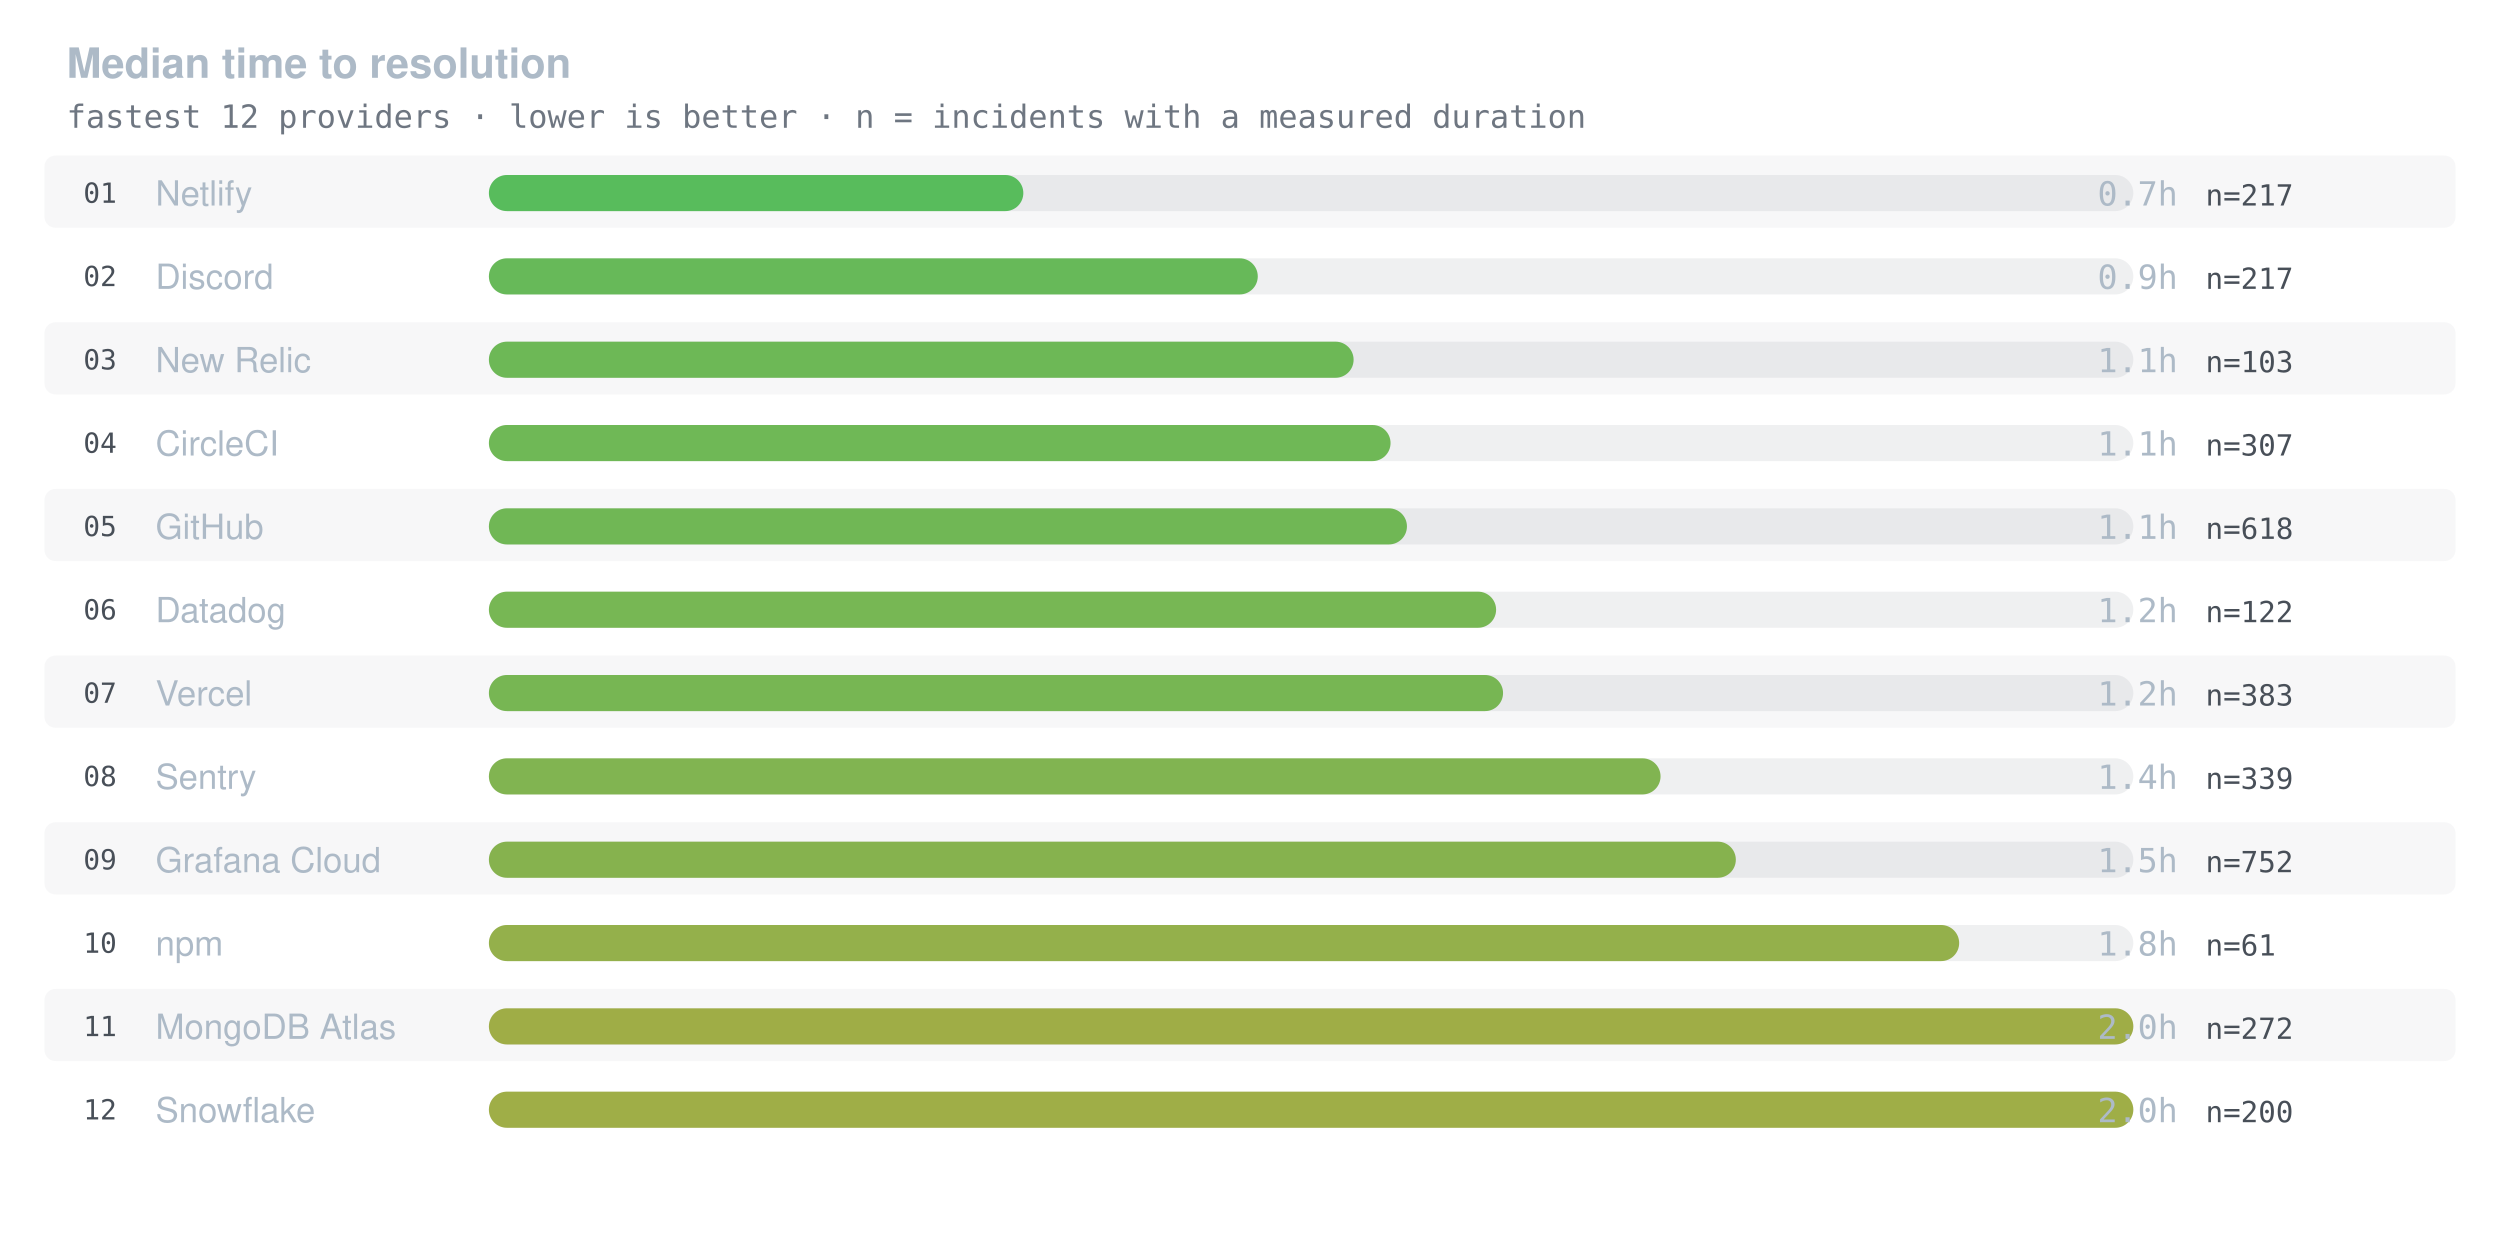
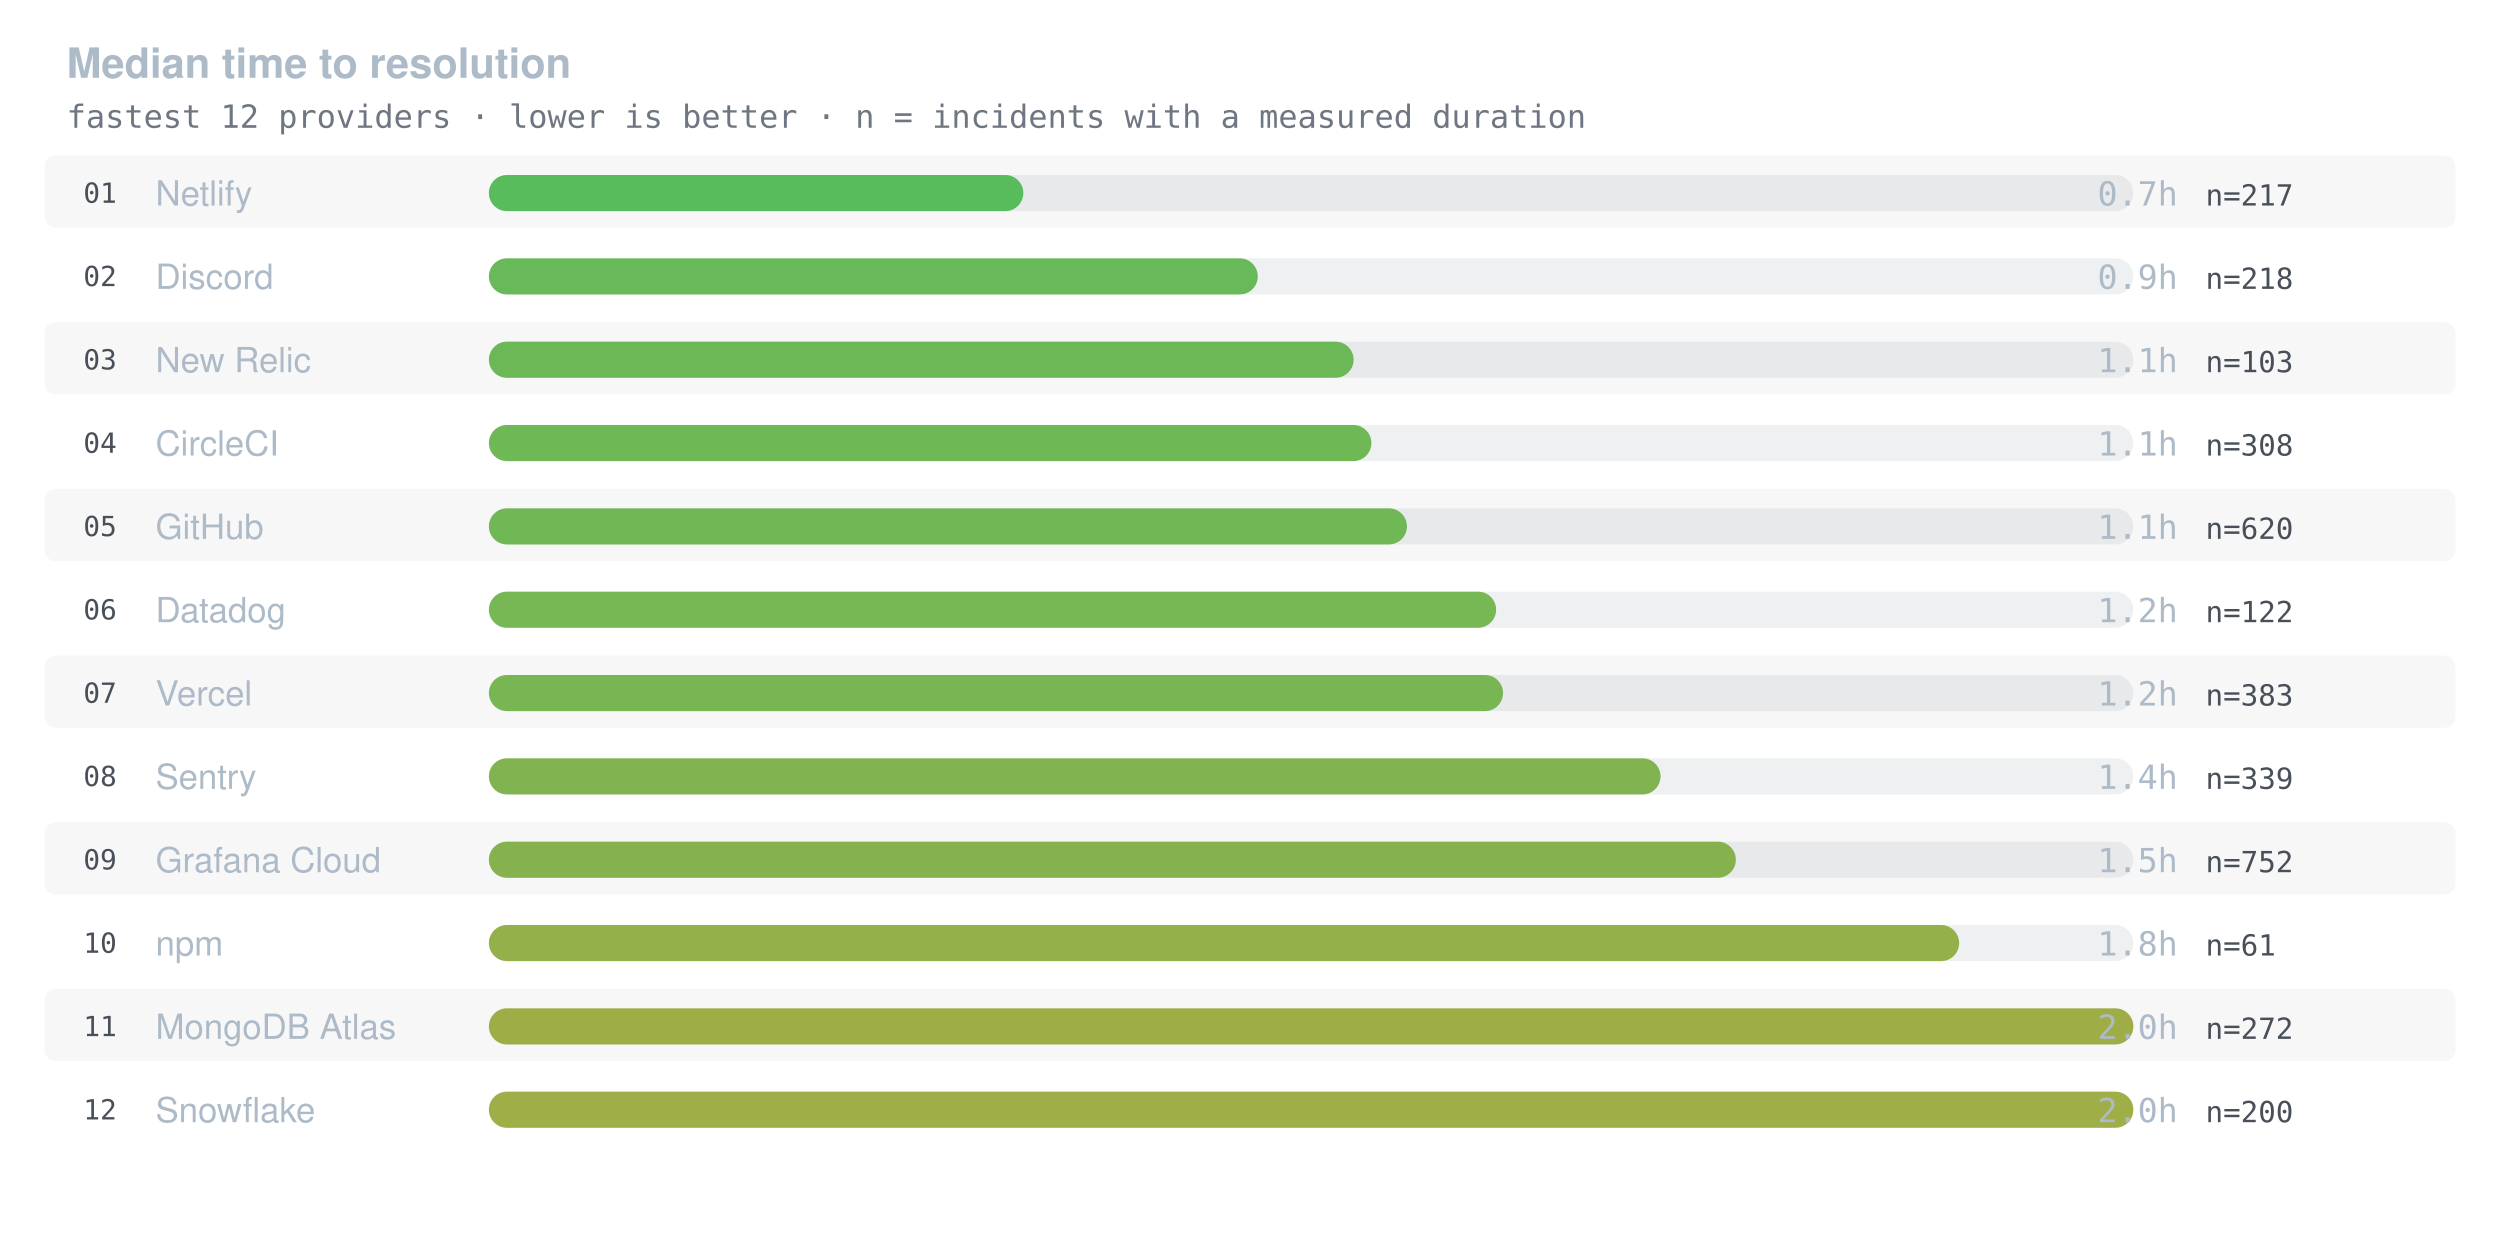
<svg xmlns="http://www.w3.org/2000/svg" viewBox="0 0 900 444" width="900" height="444" role="img">
  <text x="24" y="28" fill="#adbac7" font-size="15" font-family="-apple-system,BlinkMacSystemFont,Segoe UI,Helvetica,Arial,sans-serif" font-weight="600">Median time to resolution</text>
  <text x="24" y="46" fill="#6e7681" font-size="11.5" font-family="ui-monospace,SFMono-Regular,Menlo,Consolas,monospace">fastest 12 providers · lower is better · n = incidents with a measured duration</text>
  <rect x="16" y="56" width="868" height="26" rx="4" fill="#6e7681" opacity="0.055" />
  <text x="30" y="73" fill="#484f58" font-size="10" font-family="ui-monospace,SFMono-Regular,Menlo,Consolas,monospace">01</text>
  <text x="56" y="74" fill="#adbac7" font-size="12.5" font-family="-apple-system,BlinkMacSystemFont,Segoe UI,Helvetica,Arial,sans-serif">Netlify</text>
  <rect x="176" y="63" width="592" height="13" rx="6.5" fill="#6e7681" opacity="0.11" />
  <rect x="176" y="63" width="192.4" height="13" rx="6.5" fill="#48b74d" opacity="0.9" />
  <text x="784" y="74" fill="#adbac7" font-size="12" font-family="ui-monospace,SFMono-Regular,Menlo,Consolas,monospace" text-anchor="end">0.7h</text>
  <text x="794" y="74" fill="#484f58" font-size="10.5" font-family="ui-monospace,SFMono-Regular,Menlo,Consolas,monospace">n=217</text>
  <text x="30" y="103" fill="#484f58" font-size="10" font-family="ui-monospace,SFMono-Regular,Menlo,Consolas,monospace">02</text>
  <text x="56" y="104" fill="#adbac7" font-size="12.5" font-family="-apple-system,BlinkMacSystemFont,Segoe UI,Helvetica,Arial,sans-serif">Discord</text>
  <rect x="176" y="93" width="592" height="13" rx="6.5" fill="#6e7681" opacity="0.11" />
  <rect x="176" y="93" width="276.8" height="13" rx="6.5" fill="#59b348" opacity="0.9" />
  <text x="784" y="104" fill="#adbac7" font-size="12" font-family="ui-monospace,SFMono-Regular,Menlo,Consolas,monospace" text-anchor="end">0.9h</text>
-   <text x="794" y="104" fill="#484f58" font-size="10.5" font-family="ui-monospace,SFMono-Regular,Menlo,Consolas,monospace">n=217</text>
+   <text x="794" y="104" fill="#484f58" font-size="10.5" font-family="ui-monospace,SFMono-Regular,Menlo,Consolas,monospace">n=218</text>
  <rect x="16" y="116" width="868" height="26" rx="4" fill="#6e7681" opacity="0.055" />
  <text x="30" y="133" fill="#484f58" font-size="10" font-family="ui-monospace,SFMono-Regular,Menlo,Consolas,monospace">03</text>
  <text x="56" y="134" fill="#adbac7" font-size="12.5" font-family="-apple-system,BlinkMacSystemFont,Segoe UI,Helvetica,Arial,sans-serif">New Relic</text>
  <rect x="176" y="123" width="592" height="13" rx="6.5" fill="#6e7681" opacity="0.11" />
  <rect x="176" y="123" width="311.3" height="13" rx="6.5" fill="#5fb246" opacity="0.9" />
  <text x="784" y="134" fill="#adbac7" font-size="12" font-family="ui-monospace,SFMono-Regular,Menlo,Consolas,monospace" text-anchor="end">1.1h</text>
  <text x="794" y="134" fill="#484f58" font-size="10.5" font-family="ui-monospace,SFMono-Regular,Menlo,Consolas,monospace">n=103</text>
  <text x="30" y="163" fill="#484f58" font-size="10" font-family="ui-monospace,SFMono-Regular,Menlo,Consolas,monospace">04</text>
  <text x="56" y="164" fill="#adbac7" font-size="12.5" font-family="-apple-system,BlinkMacSystemFont,Segoe UI,Helvetica,Arial,sans-serif">CircleCI</text>
  <rect x="176" y="153" width="592" height="13" rx="6.5" fill="#6e7681" opacity="0.11" />
-   <rect x="176" y="153" width="324.6" height="13" rx="6.5" fill="#62b145" opacity="0.9" />
+   <rect x="176" y="153" width="317.7" height="13" rx="6.5" fill="#61b245" opacity="0.9" />
  <text x="784" y="164" fill="#adbac7" font-size="12" font-family="ui-monospace,SFMono-Regular,Menlo,Consolas,monospace" text-anchor="end">1.1h</text>
-   <text x="794" y="164" fill="#484f58" font-size="10.5" font-family="ui-monospace,SFMono-Regular,Menlo,Consolas,monospace">n=307</text>
+   <text x="794" y="164" fill="#484f58" font-size="10.5" font-family="ui-monospace,SFMono-Regular,Menlo,Consolas,monospace">n=308</text>
  <rect x="16" y="176" width="868" height="26" rx="4" fill="#6e7681" opacity="0.055" />
  <text x="30" y="193" fill="#484f58" font-size="10" font-family="ui-monospace,SFMono-Regular,Menlo,Consolas,monospace">05</text>
  <text x="56" y="194" fill="#adbac7" font-size="12.5" font-family="-apple-system,BlinkMacSystemFont,Segoe UI,Helvetica,Arial,sans-serif">GitHub</text>
  <rect x="176" y="183" width="592" height="13" rx="6.5" fill="#6e7681" opacity="0.11" />
  <rect x="176" y="183" width="330.5" height="13" rx="6.5" fill="#63b145" opacity="0.9" />
  <text x="784" y="194" fill="#adbac7" font-size="12" font-family="ui-monospace,SFMono-Regular,Menlo,Consolas,monospace" text-anchor="end">1.1h</text>
-   <text x="794" y="194" fill="#484f58" font-size="10.5" font-family="ui-monospace,SFMono-Regular,Menlo,Consolas,monospace">n=618</text>
+   <text x="794" y="194" fill="#484f58" font-size="10.5" font-family="ui-monospace,SFMono-Regular,Menlo,Consolas,monospace">n=620</text>
  <text x="30" y="223" fill="#484f58" font-size="10" font-family="ui-monospace,SFMono-Regular,Menlo,Consolas,monospace">06</text>
  <text x="56" y="224" fill="#adbac7" font-size="12.5" font-family="-apple-system,BlinkMacSystemFont,Segoe UI,Helvetica,Arial,sans-serif">Datadog</text>
  <rect x="176" y="213" width="592" height="13" rx="6.5" fill="#6e7681" opacity="0.11" />
  <rect x="176" y="213" width="362.6" height="13" rx="6.5" fill="#6ab043" opacity="0.9" />
  <text x="784" y="224" fill="#adbac7" font-size="12" font-family="ui-monospace,SFMono-Regular,Menlo,Consolas,monospace" text-anchor="end">1.2h</text>
  <text x="794" y="224" fill="#484f58" font-size="10.5" font-family="ui-monospace,SFMono-Regular,Menlo,Consolas,monospace">n=122</text>
  <rect x="16" y="236" width="868" height="26" rx="4" fill="#6e7681" opacity="0.055" />
  <text x="30" y="253" fill="#484f58" font-size="10" font-family="ui-monospace,SFMono-Regular,Menlo,Consolas,monospace">07</text>
  <text x="56" y="254" fill="#adbac7" font-size="12.5" font-family="-apple-system,BlinkMacSystemFont,Segoe UI,Helvetica,Arial,sans-serif">Vercel</text>
  <rect x="176" y="243" width="592" height="13" rx="6.5" fill="#6e7681" opacity="0.11" />
  <rect x="176" y="243" width="365.1" height="13" rx="6.5" fill="#6ab043" opacity="0.9" />
  <text x="784" y="254" fill="#adbac7" font-size="12" font-family="ui-monospace,SFMono-Regular,Menlo,Consolas,monospace" text-anchor="end">1.2h</text>
  <text x="794" y="254" fill="#484f58" font-size="10.5" font-family="ui-monospace,SFMono-Regular,Menlo,Consolas,monospace">n=383</text>
  <text x="30" y="283" fill="#484f58" font-size="10" font-family="ui-monospace,SFMono-Regular,Menlo,Consolas,monospace">08</text>
  <text x="56" y="284" fill="#adbac7" font-size="12.5" font-family="-apple-system,BlinkMacSystemFont,Segoe UI,Helvetica,Arial,sans-serif">Sentry</text>
  <rect x="176" y="273" width="592" height="13" rx="6.5" fill="#6e7681" opacity="0.11" />
  <rect x="176" y="273" width="421.8" height="13" rx="6.5" fill="#75ad3f" opacity="0.9" />
  <text x="784" y="284" fill="#adbac7" font-size="12" font-family="ui-monospace,SFMono-Regular,Menlo,Consolas,monospace" text-anchor="end">1.4h</text>
  <text x="794" y="284" fill="#484f58" font-size="10.5" font-family="ui-monospace,SFMono-Regular,Menlo,Consolas,monospace">n=339</text>
  <rect x="16" y="296" width="868" height="26" rx="4" fill="#6e7681" opacity="0.055" />
  <text x="30" y="313" fill="#484f58" font-size="10" font-family="ui-monospace,SFMono-Regular,Menlo,Consolas,monospace">09</text>
  <text x="56" y="314" fill="#adbac7" font-size="12.5" font-family="-apple-system,BlinkMacSystemFont,Segoe UI,Helvetica,Arial,sans-serif">Grafana Cloud</text>
  <rect x="176" y="303" width="592" height="13" rx="6.5" fill="#6e7681" opacity="0.11" />
  <rect x="176" y="303" width="448.9" height="13" rx="6.5" fill="#7bac3d" opacity="0.9" />
  <text x="784" y="314" fill="#adbac7" font-size="12" font-family="ui-monospace,SFMono-Regular,Menlo,Consolas,monospace" text-anchor="end">1.5h</text>
  <text x="794" y="314" fill="#484f58" font-size="10.5" font-family="ui-monospace,SFMono-Regular,Menlo,Consolas,monospace">n=752</text>
  <text x="30" y="343" fill="#484f58" font-size="10" font-family="ui-monospace,SFMono-Regular,Menlo,Consolas,monospace">10</text>
  <text x="56" y="344" fill="#adbac7" font-size="12.5" font-family="-apple-system,BlinkMacSystemFont,Segoe UI,Helvetica,Arial,sans-serif">npm</text>
  <rect x="176" y="333" width="592" height="13" rx="6.5" fill="#6e7681" opacity="0.11" />
  <rect x="176" y="333" width="529.3" height="13" rx="6.5" fill="#8ba938" opacity="0.9" />
  <text x="784" y="344" fill="#adbac7" font-size="12" font-family="ui-monospace,SFMono-Regular,Menlo,Consolas,monospace" text-anchor="end">1.8h</text>
  <text x="794" y="344" fill="#484f58" font-size="10.5" font-family="ui-monospace,SFMono-Regular,Menlo,Consolas,monospace">n=61</text>
  <rect x="16" y="356" width="868" height="26" rx="4" fill="#6e7681" opacity="0.055" />
  <text x="30" y="373" fill="#484f58" font-size="10" font-family="ui-monospace,SFMono-Regular,Menlo,Consolas,monospace">11</text>
  <text x="56" y="374" fill="#adbac7" font-size="12.5" font-family="-apple-system,BlinkMacSystemFont,Segoe UI,Helvetica,Arial,sans-serif">MongoDB Atlas</text>
  <rect x="176" y="363" width="592" height="13" rx="6.5" fill="#6e7681" opacity="0.11" />
  <rect x="176" y="363" width="592.0" height="13" rx="6.5" fill="#97a634" opacity="0.9" />
  <text x="784" y="374" fill="#adbac7" font-size="12" font-family="ui-monospace,SFMono-Regular,Menlo,Consolas,monospace" text-anchor="end">2.0h</text>
  <text x="794" y="374" fill="#484f58" font-size="10.5" font-family="ui-monospace,SFMono-Regular,Menlo,Consolas,monospace">n=272</text>
  <text x="30" y="403" fill="#484f58" font-size="10" font-family="ui-monospace,SFMono-Regular,Menlo,Consolas,monospace">12</text>
  <text x="56" y="404" fill="#adbac7" font-size="12.5" font-family="-apple-system,BlinkMacSystemFont,Segoe UI,Helvetica,Arial,sans-serif">Snowflake</text>
  <rect x="176" y="393" width="592" height="13" rx="6.5" fill="#6e7681" opacity="0.11" />
  <rect x="176" y="393" width="592.0" height="13" rx="6.5" fill="#97a634" opacity="0.9" />
  <text x="784" y="404" fill="#adbac7" font-size="12" font-family="ui-monospace,SFMono-Regular,Menlo,Consolas,monospace" text-anchor="end">2.0h</text>
  <text x="794" y="404" fill="#484f58" font-size="10.5" font-family="ui-monospace,SFMono-Regular,Menlo,Consolas,monospace">n=200</text>
</svg>
